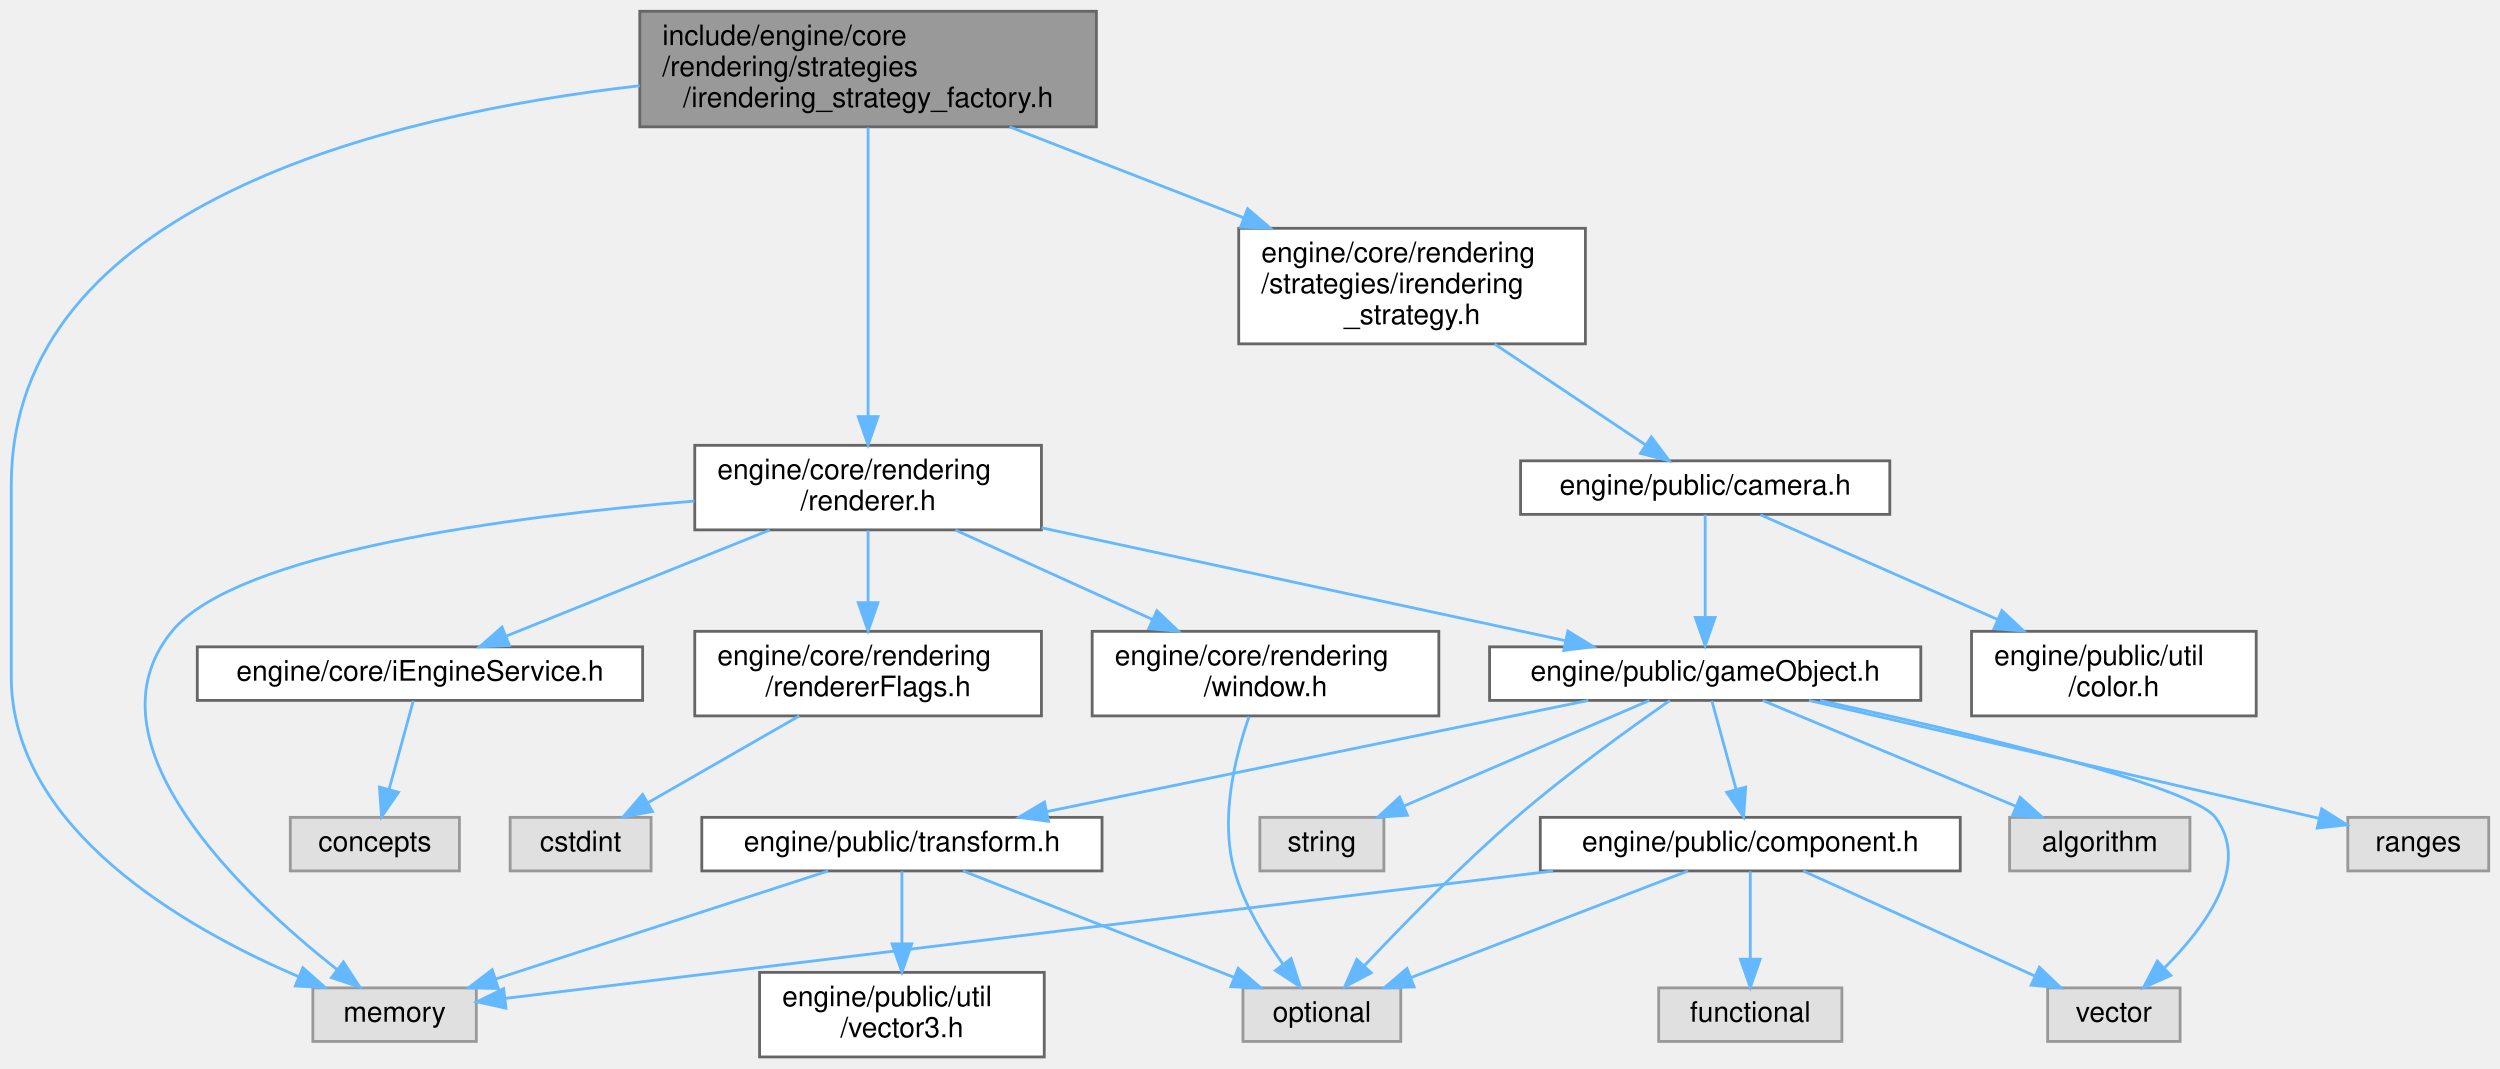
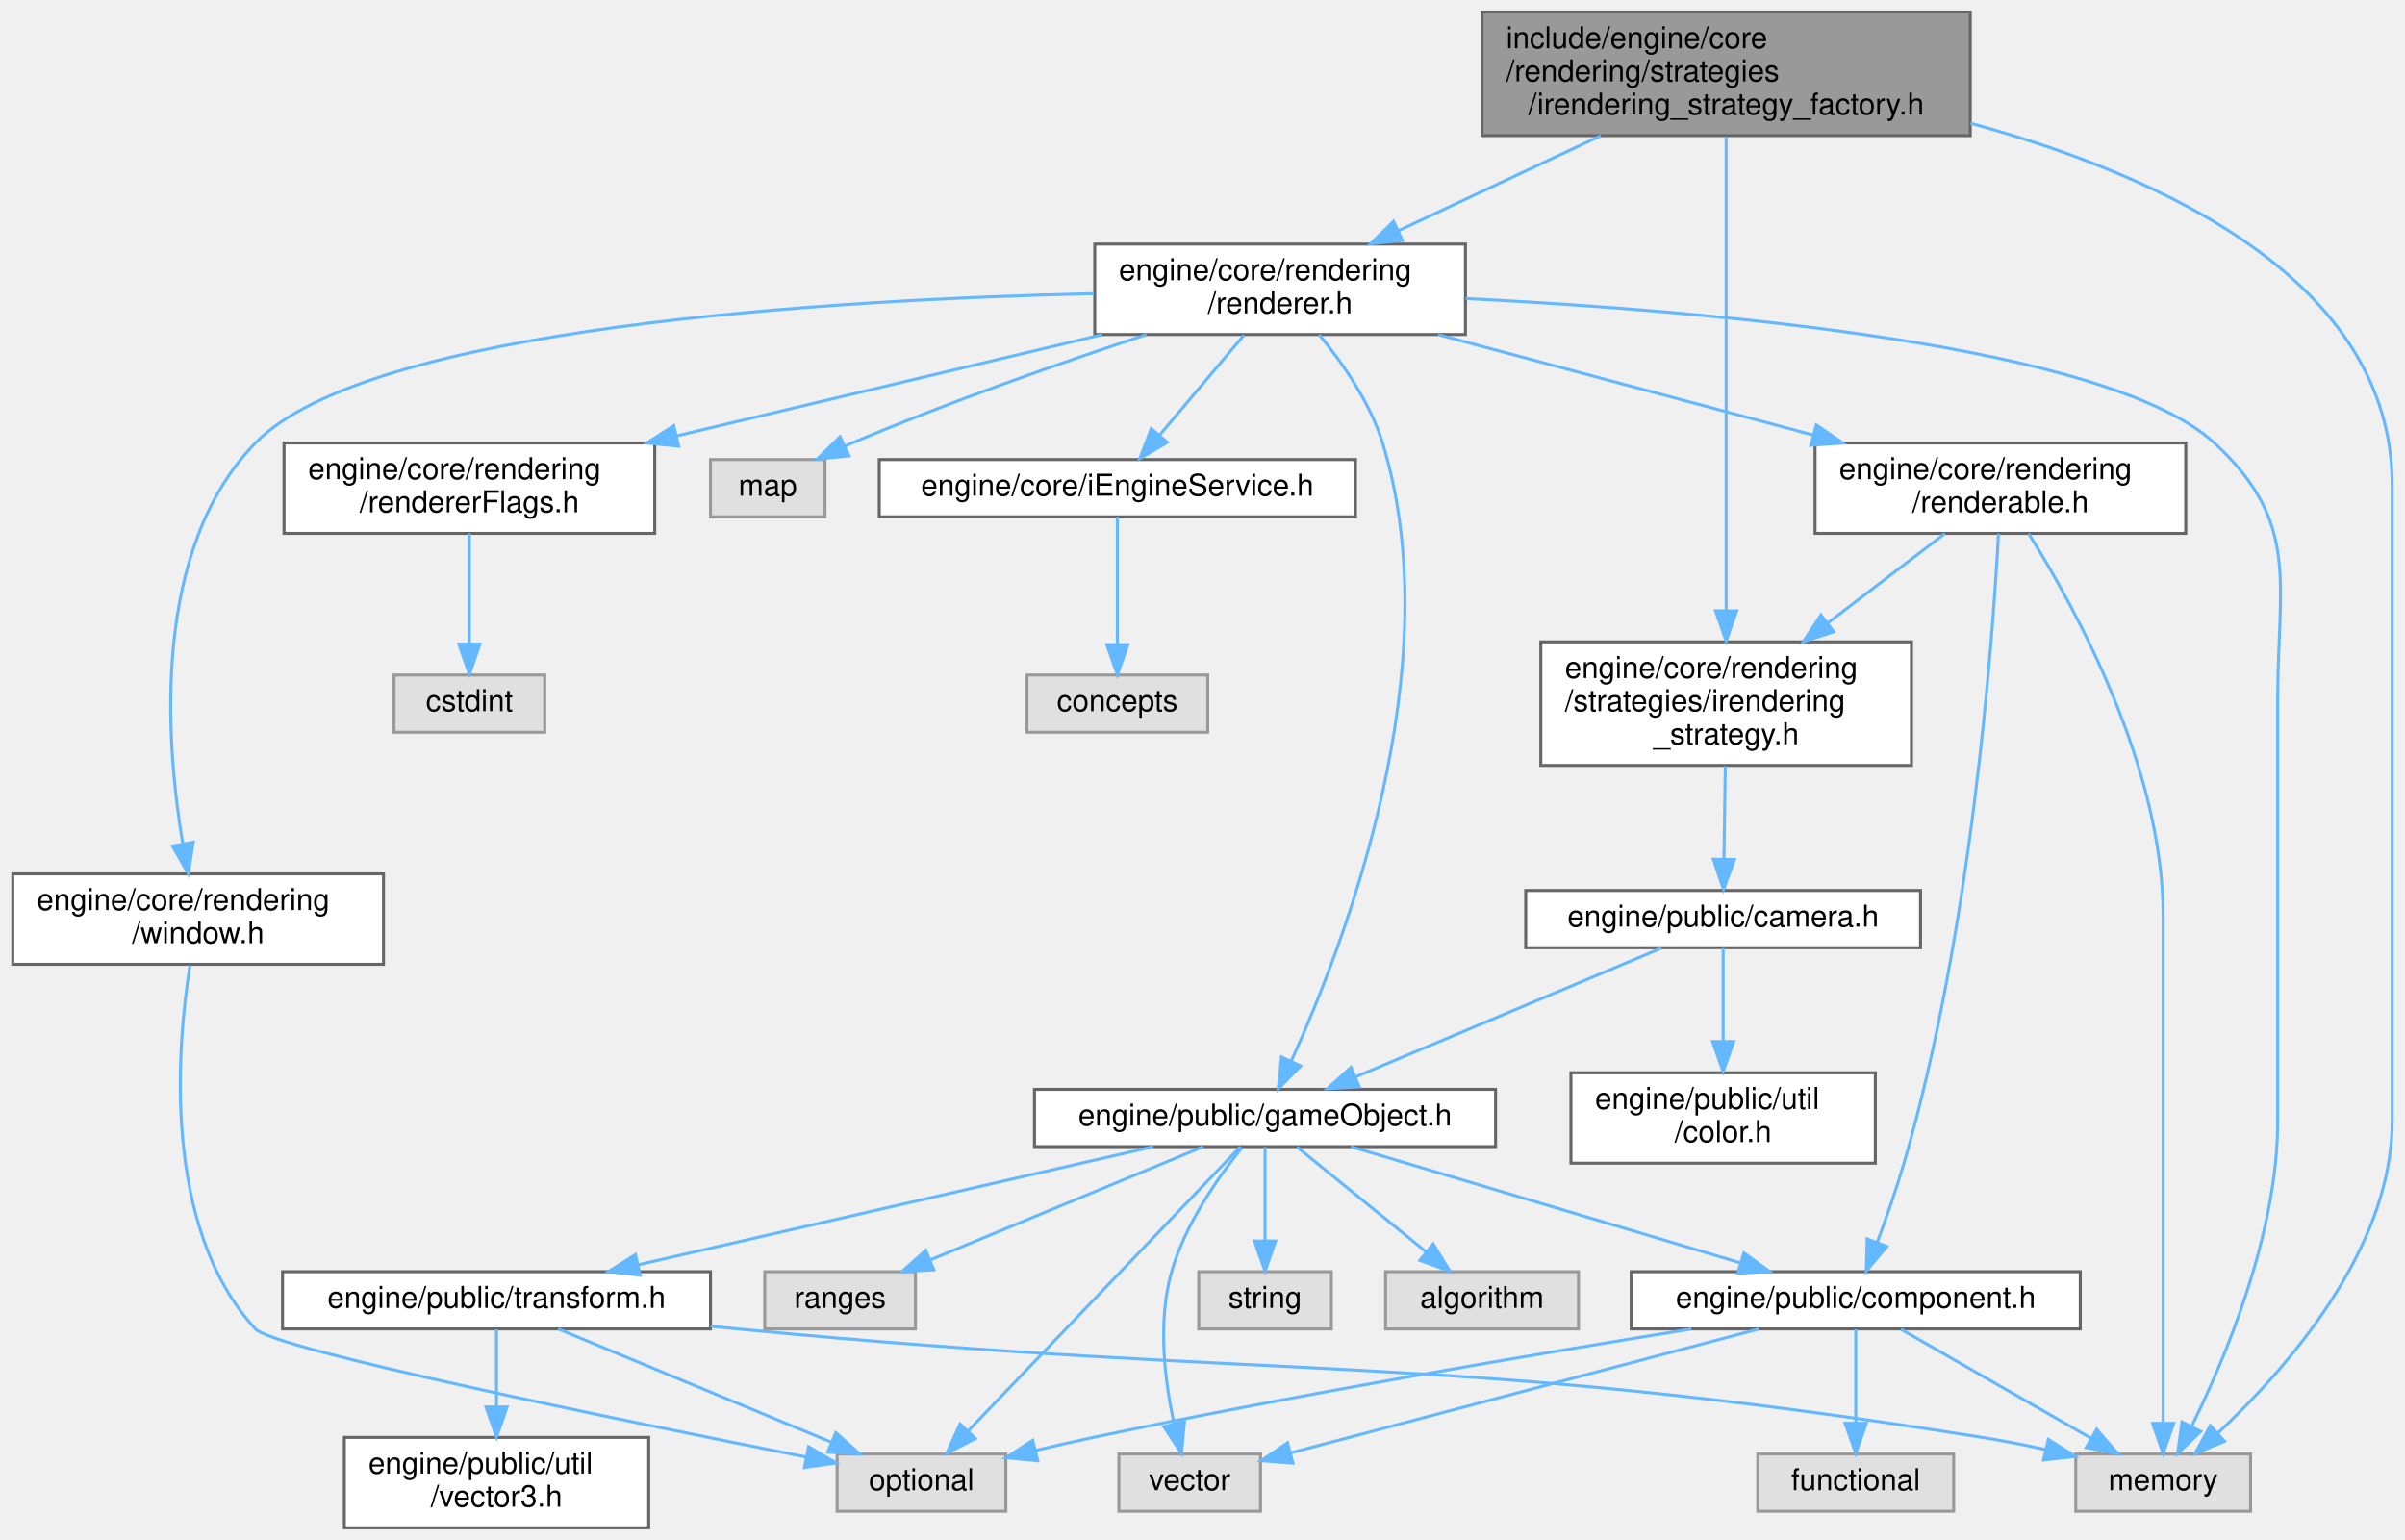
- <svg xmlns="http://www.w3.org/2000/svg" xmlns:xlink="http://www.w3.org/1999/xlink" width="887pt" height="379pt" viewBox="0.00 0.00 887.00 379.00">
-   <g id="graph0" class="graph" transform="scale(1 1) rotate(0) translate(4 375)">
+ <svg xmlns="http://www.w3.org/2000/svg" xmlns:xlink="http://www.w3.org/1999/xlink" width="798pt" height="511pt" viewBox="0.00 0.00 797.50 511.00">
+   <g id="graph0" class="graph" transform="scale(1 1) rotate(0) translate(4 507)">
    <g id="Node000001" class="node">
      <g id="a_Node000001">
        <a xlink:title=" ">
-           <polygon fill="#999999" stroke="#666666" points="385,-371 223,-371 223,-330 385,-330 385,-371" />
-           <text text-anchor="start" x="231" y="-359" font-family="Helvetica,sans-Serif" font-size="10.00">include/engine/core</text>
-           <text text-anchor="start" x="231" y="-348" font-family="Helvetica,sans-Serif" font-size="10.00">/rendering/strategies</text>
-           <text text-anchor="middle" x="304" y="-337" font-family="Helvetica,sans-Serif" font-size="10.00">/irendering_strategy_factory.h</text>
+           <polygon fill="#999999" stroke="#666666" points="649.5,-503 487.5,-503 487.5,-462 649.5,-462 649.5,-503" />
+           <text text-anchor="start" x="495.5" y="-491" font-family="Helvetica,sans-Serif" font-size="10.00">include/engine/core</text>
+           <text text-anchor="start" x="495.5" y="-480" font-family="Helvetica,sans-Serif" font-size="10.00">/rendering/strategies</text>
+           <text text-anchor="middle" x="568.5" y="-469" font-family="Helvetica,sans-Serif" font-size="10.00">/irendering_strategy_factory.h</text>
        </a>
      </g>
    </g>
    <g id="Node000002" class="node">
      <g id="a_Node000002">
        <a xlink:href="renderer_8h.html" target="_top" xlink:title=" ">
-           <polygon fill="white" stroke="#666666" points="365.5,-217 242.5,-217 242.5,-187 365.5,-187 365.5,-217" />
-           <text text-anchor="start" x="250.5" y="-205" font-family="Helvetica,sans-Serif" font-size="10.00">engine/core/rendering</text>
-           <text text-anchor="middle" x="304" y="-194" font-family="Helvetica,sans-Serif" font-size="10.00">/renderer.h</text>
+           <polygon fill="white" stroke="#666666" points="482,-426 359,-426 359,-396 482,-396 482,-426" />
+           <text text-anchor="start" x="367" y="-414" font-family="Helvetica,sans-Serif" font-size="10.00">engine/core/rendering</text>
+           <text text-anchor="middle" x="420.5" y="-403" font-family="Helvetica,sans-Serif" font-size="10.00">/renderer.h</text>
        </a>
      </g>
    </g>
    <g id="edge1_Node000001_Node000002" class="edge">
      <g id="a_edge1_Node000001_Node000002">
        <a xlink:title=" ">
-           <path fill="none" stroke="#63b8ff" d="M304,-329.74C304,-303.15 304,-255.87 304,-227.18" />
-           <polygon fill="#63b8ff" stroke="#63b8ff" points="307.5,-227.18 304,-217.18 300.5,-227.18 307.5,-227.18" />
-         </a>
-       </g>
-     </g>
-     <g id="Node000012" class="node">
-       <g id="a_Node000012">
-         <a xlink:title=" ">
-           <polygon fill="#e0e0e0" stroke="#999999" points="165,-24.5 107,-24.5 107,-5.5 165,-5.5 165,-24.5" />
-           <text text-anchor="middle" x="136" y="-12.5" font-family="Helvetica,sans-Serif" font-size="10.00">memory</text>
-         </a>
-       </g>
-     </g>
-     <g id="edge28_Node000001_Node000012" class="edge">
-       <g id="a_edge28_Node000001_Node000012">
-         <a xlink:title=" ">
-           <path fill="none" stroke="#63b8ff" d="M222.93,-344.59C132.88,-334.24 0,-302.16 0,-203 0,-203 0,-203 0,-135 0,-80.95 61.6,-45.75 101.89,-28.51" />
-           <polygon fill="#63b8ff" stroke="#63b8ff" points="103.45,-31.65 111.37,-24.61 100.79,-25.18 103.45,-31.65" />
-         </a>
-       </g>
-     </g>
-     <g id="Node000019" class="node">
-       <g id="a_Node000019">
+           <path fill="none" stroke="#63b8ff" d="M526.88,-461.96C505.82,-452.07 480.41,-440.13 459.7,-430.41" />
+           <polygon fill="#63b8ff" stroke="#63b8ff" points="461.09,-427.2 450.55,-426.11 458.12,-433.53 461.09,-427.2" />
+         </a>
+       </g>
+     </g>
+     <g id="Node000004" class="node">
+       <g id="a_Node000004">
+         <a xlink:title=" ">
+           <polygon fill="#e0e0e0" stroke="#999999" points="742.5,-24.5 684.5,-24.5 684.5,-5.5 742.5,-5.5 742.5,-24.5" />
+           <text text-anchor="middle" x="713.5" y="-12.5" font-family="Helvetica,sans-Serif" font-size="10.00">memory</text>
+         </a>
+       </g>
+     </g>
+     <g id="edge33_Node000001_Node000004" class="edge">
+       <g id="a_edge33_Node000001_Node000004">
+         <a xlink:title=" ">
+           <path fill="none" stroke="#63b8ff" d="M649.54,-466.11C712.61,-448.89 789.5,-413.96 789.5,-346 789.5,-346 789.5,-346 789.5,-135 789.5,-92.21 754.16,-52.44 731.68,-31.47" />
+           <polygon fill="#63b8ff" stroke="#63b8ff" points="733.84,-28.71 724.07,-24.63 729.16,-33.92 733.84,-28.71" />
+         </a>
+       </g>
+     </g>
+     <g id="Node000021" class="node">
+       <g id="a_Node000021">
        <a xlink:href="irendering__strategy_8h.html" target="_top" xlink:title=" ">
-           <polygon fill="white" stroke="#666666" points="558.5,-294 435.5,-294 435.5,-253 558.5,-253 558.5,-294" />
-           <text text-anchor="start" x="443.5" y="-282" font-family="Helvetica,sans-Serif" font-size="10.00">engine/core/rendering</text>
-           <text text-anchor="start" x="443.5" y="-271" font-family="Helvetica,sans-Serif" font-size="10.00">/strategies/irendering</text>
-           <text text-anchor="middle" x="497" y="-260" font-family="Helvetica,sans-Serif" font-size="10.00">_strategy.h</text>
-         </a>
-       </g>
-     </g>
-     <g id="edge24_Node000001_Node000019" class="edge">
-       <g id="a_edge24_Node000001_Node000019">
-         <a xlink:title=" ">
-           <path fill="none" stroke="#63b8ff" d="M354.2,-329.99C379.57,-320.13 410.53,-308.1 437.13,-297.77" />
-           <polygon fill="#63b8ff" stroke="#63b8ff" points="438.66,-300.93 446.71,-294.04 436.12,-294.4 438.66,-300.93" />
+           <polygon fill="white" stroke="#666666" points="630,-294 507,-294 507,-253 630,-253 630,-294" />
+           <text text-anchor="start" x="515" y="-282" font-family="Helvetica,sans-Serif" font-size="10.00">engine/core/rendering</text>
+           <text text-anchor="start" x="515" y="-271" font-family="Helvetica,sans-Serif" font-size="10.00">/strategies/irendering</text>
+           <text text-anchor="middle" x="568.5" y="-260" font-family="Helvetica,sans-Serif" font-size="10.00">_strategy.h</text>
+         </a>
+       </g>
+     </g>
+     <g id="edge32_Node000001_Node000021" class="edge">
+       <g id="a_edge32_Node000001_Node000021">
+         <a xlink:title=" ">
+           <path fill="none" stroke="#63b8ff" d="M568.5,-461.65C568.5,-425.18 568.5,-347.3 568.5,-304.4" />
+           <polygon fill="#63b8ff" stroke="#63b8ff" points="572,-304.29 568.5,-294.29 565,-304.29 572,-304.29" />
        </a>
      </g>
    </g>
    <g id="Node000003" class="node">
      <g id="a_Node000003">
-         <a xlink:href="i_engine_service_8h.html" target="_top" xlink:title=" ">
-           <polygon fill="white" stroke="#666666" points="224,-145.5 66,-145.5 66,-126.5 224,-126.5 224,-145.5" />
-           <text text-anchor="middle" x="145" y="-133.5" font-family="Helvetica,sans-Serif" font-size="10.00">engine/core/iEngineService.h</text>
+         <a xlink:title=" ">
+           <polygon fill="#e0e0e0" stroke="#999999" points="269.5,-354.5 231.5,-354.5 231.5,-335.5 269.5,-335.5 269.5,-354.5" />
+           <text text-anchor="middle" x="250.5" y="-342.5" font-family="Helvetica,sans-Serif" font-size="10.00">map</text>
        </a>
      </g>
    </g>
    <g id="edge2_Node000002_Node000003" class="edge">
      <g id="a_edge2_Node000002_Node000003">
        <a xlink:title=" ">
-           <path fill="none" stroke="#63b8ff" d="M269.11,-186.95C241.22,-175.73 202.51,-160.15 175.77,-149.39" />
-           <polygon fill="#63b8ff" stroke="#63b8ff" points="176.74,-146 166.16,-145.52 174.13,-152.5 176.74,-146" />
+           <path fill="none" stroke="#63b8ff" d="M376.14,-395.97C347.86,-386.63 310.62,-373.62 278.5,-360 277.67,-359.65 276.83,-359.28 275.98,-358.91" />
+           <polygon fill="#63b8ff" stroke="#63b8ff" points="277.46,-355.73 266.92,-354.64 274.48,-362.07 277.46,-355.73" />
+         </a>
+       </g>
+     </g>
+     <g id="edge3_Node000002_Node000004" class="edge">
+       <g id="a_edge3_Node000002_Node000004">
+         <a xlink:title=" ">
+           <path fill="none" stroke="#63b8ff" d="M482.07,-407.93C561.93,-403.96 695.23,-392.52 730.5,-360 759.27,-333.47 751.5,-313.63 751.5,-274.5 751.5,-274.5 751.5,-274.5 751.5,-135 751.5,-97.57 734.23,-56.53 722.98,-33.75" />
+           <polygon fill="#63b8ff" stroke="#63b8ff" points="725.99,-31.96 718.31,-24.65 719.76,-35.15 725.99,-31.96" />
        </a>
      </g>
    </g>
    <g id="Node000005" class="node">
      <g id="a_Node000005">
        <a xlink:href="renderer_flags_8h.html" target="_top" xlink:title=" ">
-           <polygon fill="white" stroke="#666666" points="365.5,-151 242.5,-151 242.5,-121 365.5,-121 365.5,-151" />
-           <text text-anchor="start" x="250.5" y="-139" font-family="Helvetica,sans-Serif" font-size="10.00">engine/core/rendering</text>
-           <text text-anchor="middle" x="304" y="-128" font-family="Helvetica,sans-Serif" font-size="10.00">/rendererFlags.h</text>
+           <polygon fill="white" stroke="#666666" points="213,-360 90,-360 90,-330 213,-330 213,-360" />
+           <text text-anchor="start" x="98" y="-348" font-family="Helvetica,sans-Serif" font-size="10.00">engine/core/rendering</text>
+           <text text-anchor="middle" x="151.5" y="-337" font-family="Helvetica,sans-Serif" font-size="10.00">/rendererFlags.h</text>
        </a>
      </g>
    </g>
    <g id="edge4_Node000002_Node000005" class="edge">
      <g id="a_edge4_Node000002_Node000005">
        <a xlink:title=" ">
-           <path fill="none" stroke="#63b8ff" d="M304,-186.8C304,-179.34 304,-169.99 304,-161.41" />
-           <polygon fill="#63b8ff" stroke="#63b8ff" points="307.5,-161.16 304,-151.16 300.5,-161.16 307.5,-161.16" />
+           <path fill="none" stroke="#63b8ff" d="M361.47,-395.95C319.86,-386.06 264,-372.77 220.36,-362.38" />
+           <polygon fill="#63b8ff" stroke="#63b8ff" points="220.93,-358.92 210.4,-360.01 219.31,-365.73 220.93,-358.92" />
        </a>
      </g>
    </g>
    <g id="Node000007" class="node">
      <g id="a_Node000007">
-         <a xlink:href="window_8h.html" target="_top" xlink:title=" ">
-           <polygon fill="white" stroke="#666666" points="506.5,-151 383.5,-151 383.5,-121 506.5,-121 506.5,-151" />
-           <text text-anchor="start" x="391.5" y="-139" font-family="Helvetica,sans-Serif" font-size="10.00">engine/core/rendering</text>
-           <text text-anchor="middle" x="445" y="-128" font-family="Helvetica,sans-Serif" font-size="10.00">/window.h</text>
+         <a xlink:href="game_object_8h.html" target="_top" xlink:title=" ">
+           <polygon fill="white" stroke="#666666" points="492,-145.5 339,-145.5 339,-126.5 492,-126.5 492,-145.5" />
+           <text text-anchor="middle" x="415.5" y="-133.5" font-family="Helvetica,sans-Serif" font-size="10.00">engine/public/gameObject.h</text>
        </a>
      </g>
    </g>
    <g id="edge6_Node000002_Node000007" class="edge">
      <g id="a_edge6_Node000002_Node000007">
        <a xlink:title=" ">
-           <path fill="none" stroke="#63b8ff" d="M334.94,-186.95C355.51,-177.62 382.73,-165.27 404.95,-155.18" />
-           <polygon fill="#63b8ff" stroke="#63b8ff" points="406.47,-158.33 414.13,-151.01 403.58,-151.96 406.47,-158.33" />
+           <path fill="none" stroke="#63b8ff" d="M433.49,-395.92C441.24,-386.51 450.36,-373.44 454.5,-360 477.33,-285.83 441.75,-193.43 424.27,-155.03" />
+           <polygon fill="#63b8ff" stroke="#63b8ff" points="427.31,-153.25 419.89,-145.69 420.97,-156.23 427.31,-153.25" />
+         </a>
+       </g>
+     </g>
+     <g id="Node000017" class="node">
+       <g id="a_Node000017">
+         <a xlink:href="i_engine_service_8h.html" target="_top" xlink:title=" ">
+           <polygon fill="white" stroke="#666666" points="445.5,-354.5 287.5,-354.5 287.5,-335.5 445.5,-335.5 445.5,-354.5" />
+           <text text-anchor="middle" x="366.5" y="-342.5" font-family="Helvetica,sans-Serif" font-size="10.00">engine/core/iEngineService.h</text>
+         </a>
+       </g>
+     </g>
+     <g id="edge21_Node000002_Node000017" class="edge">
+       <g id="a_edge21_Node000002_Node000017">
+         <a xlink:title=" ">
+           <path fill="none" stroke="#63b8ff" d="M408.52,-395.8C400.26,-386.01 389.26,-372.98 380.59,-362.7" />
+           <polygon fill="#63b8ff" stroke="#63b8ff" points="383.09,-360.23 373.96,-354.84 377.74,-364.74 383.09,-360.23" />
+         </a>
+       </g>
+     </g>
+     <g id="Node000019" class="node">
+       <g id="a_Node000019">
+         <a xlink:href="window_8h.html" target="_top" xlink:title=" ">
+           <polygon fill="white" stroke="#666666" points="123,-217 0,-217 0,-187 123,-187 123,-217" />
+           <text text-anchor="start" x="8" y="-205" font-family="Helvetica,sans-Serif" font-size="10.00">engine/core/rendering</text>
+           <text text-anchor="middle" x="61.5" y="-194" font-family="Helvetica,sans-Serif" font-size="10.00">/window.h</text>
+         </a>
+       </g>
+     </g>
+     <g id="edge23_Node000002_Node000019" class="edge">
+       <g id="a_edge23_Node000002_Node000019">
+         <a xlink:title=" ">
+           <path fill="none" stroke="#63b8ff" d="M358.67,-409.57C271.27,-407.58 118.03,-398.5 80.5,-360 46.09,-324.7 50.6,-261.67 56.37,-227.19" />
+           <polygon fill="#63b8ff" stroke="#63b8ff" points="59.86,-227.53 58.23,-217.07 52.98,-226.26 59.86,-227.53" />
+         </a>
+       </g>
+     </g>
+     <g id="Node000020" class="node">
+       <g id="a_Node000020">
+         <a xlink:href="renderable_8h.html" target="_top" xlink:title=" ">
+           <polygon fill="white" stroke="#666666" points="721,-360 598,-360 598,-330 721,-330 721,-360" />
+           <text text-anchor="start" x="606" y="-348" font-family="Helvetica,sans-Serif" font-size="10.00">engine/core/rendering</text>
+           <text text-anchor="middle" x="659.5" y="-337" font-family="Helvetica,sans-Serif" font-size="10.00">/renderable.h</text>
+         </a>
+       </g>
+     </g>
+     <g id="edge25_Node000002_Node000020" class="edge">
+       <g id="a_edge25_Node000002_Node000020">
+         <a xlink:title=" ">
+           <path fill="none" stroke="#63b8ff" d="M472.95,-395.95C509.53,-386.16 558.5,-373.05 597.09,-362.71" />
+           <polygon fill="#63b8ff" stroke="#63b8ff" points="598.42,-365.98 607.17,-360.01 596.61,-359.22 598.42,-365.98" />
+         </a>
+       </g>
+     </g>
+     <g id="Node000006" class="node">
+       <g id="a_Node000006">
+         <a xlink:title=" ">
+           <polygon fill="#e0e0e0" stroke="#999999" points="176.5,-283 126.5,-283 126.5,-264 176.5,-264 176.5,-283" />
+           <text text-anchor="middle" x="151.5" y="-271" font-family="Helvetica,sans-Serif" font-size="10.00">cstdint</text>
+         </a>
+       </g>
+     </g>
+     <g id="edge5_Node000005_Node000006" class="edge">
+       <g id="a_edge5_Node000005_Node000006">
+         <a xlink:title=" ">
+           <path fill="none" stroke="#63b8ff" d="M151.5,-329.94C151.5,-319.46 151.5,-305.05 151.5,-293.55" />
+           <polygon fill="#63b8ff" stroke="#63b8ff" points="155,-293.27 151.5,-283.27 148,-293.27 155,-293.27" />
+         </a>
+       </g>
+     </g>
+     <g id="Node000008" class="node">
+       <g id="a_Node000008">
+         <a xlink:href="component_8h.html" target="_top" xlink:title=" ">
+           <polygon fill="white" stroke="#666666" points="686,-85 537,-85 537,-66 686,-66 686,-85" />
+           <text text-anchor="middle" x="611.5" y="-73" font-family="Helvetica,sans-Serif" font-size="10.00">engine/public/component.h</text>
+         </a>
+       </g>
+     </g>
+     <g id="edge7_Node000007_Node000008" class="edge">
+       <g id="a_edge7_Node000007_Node000008">
+         <a xlink:title=" ">
+           <path fill="none" stroke="#63b8ff" d="M444,-126.49C478.11,-116.31 535.37,-99.22 573.29,-87.9" />
+           <polygon fill="#63b8ff" stroke="#63b8ff" points="574.38,-91.23 582.97,-85.02 572.38,-84.52 574.38,-91.23" />
+         </a>
+       </g>
+     </g>
+     <g id="Node000010" class="node">
+       <g id="a_Node000010">
+         <a xlink:title=" ">
+           <polygon fill="#e0e0e0" stroke="#999999" points="329.5,-24.5 273.5,-24.5 273.5,-5.5 329.5,-5.5 329.5,-24.5" />
+           <text text-anchor="middle" x="301.5" y="-12.5" font-family="Helvetica,sans-Serif" font-size="10.00">optional</text>
+         </a>
+       </g>
+     </g>
+     <g id="edge17_Node000007_Node000010" class="edge">
+       <g id="a_edge17_Node000007_Node000010">
+         <a xlink:title=" ">
+           <path fill="none" stroke="#63b8ff" d="M407.3,-126.44C388.41,-106.73 341.58,-57.84 317.05,-32.23" />
+           <polygon fill="#63b8ff" stroke="#63b8ff" points="319.38,-29.6 309.93,-24.8 314.32,-34.44 319.38,-29.6" />
+         </a>
+       </g>
+     </g>
+     <g id="Node000011" class="node">
+       <g id="a_Node000011">
+         <a xlink:title=" ">
+           <polygon fill="#e0e0e0" stroke="#999999" points="414,-24.5 367,-24.5 367,-5.5 414,-5.5 414,-24.5" />
+           <text text-anchor="middle" x="390.5" y="-12.5" font-family="Helvetica,sans-Serif" font-size="10.00">vector</text>
+         </a>
+       </g>
+     </g>
+     <g id="edge20_Node000007_Node000011" class="edge">
+       <g id="a_edge20_Node000007_Node000011">
+         <a xlink:title=" ">
+           <path fill="none" stroke="#63b8ff" d="M407.86,-126.16C400.24,-116.71 389.03,-100.91 384.5,-85 379.77,-68.39 382.23,-48.7 385.31,-34.62" />
+           <polygon fill="#63b8ff" stroke="#63b8ff" points="388.76,-35.24 387.78,-24.69 381.97,-33.55 388.76,-35.24" />
+         </a>
+       </g>
+     </g>
+     <g id="Node000012" class="node">
+       <g id="a_Node000012">
+         <a xlink:href="transform_8h.html" target="_top" xlink:title=" ">
+           <polygon fill="white" stroke="#666666" points="231.5,-85 89.5,-85 89.5,-66 231.5,-66 231.5,-85" />
+           <text text-anchor="middle" x="160.5" y="-73" font-family="Helvetica,sans-Serif" font-size="10.00">engine/public/transform.h</text>
+         </a>
+       </g>
+     </g>
+     <g id="edge12_Node000007_Node000012" class="edge">
+       <g id="a_edge12_Node000007_Node000012">
+         <a xlink:title=" ">
+           <path fill="none" stroke="#63b8ff" d="M378.42,-126.49C333.19,-116.12 256.68,-98.57 207.4,-87.26" />
+           <polygon fill="#63b8ff" stroke="#63b8ff" points="208.15,-83.84 197.62,-85.02 206.59,-90.66 208.15,-83.84" />
+         </a>
+       </g>
+     </g>
+     <g id="Node000014" class="node">
+       <g id="a_Node000014">
+         <a xlink:title=" ">
+           <polygon fill="#e0e0e0" stroke="#999999" points="519.5,-85 455.5,-85 455.5,-66 519.5,-66 519.5,-85" />
+           <text text-anchor="middle" x="487.5" y="-73" font-family="Helvetica,sans-Serif" font-size="10.00">algorithm</text>
+         </a>
+       </g>
+     </g>
+     <g id="edge16_Node000007_Node000014" class="edge">
+       <g id="a_edge16_Node000007_Node000014">
+         <a xlink:title=" ">
+           <path fill="none" stroke="#63b8ff" d="M426.12,-126.37C437.4,-117.21 455.42,-102.56 469.03,-91.51" />
+           <polygon fill="#63b8ff" stroke="#63b8ff" points="471.28,-94.19 476.83,-85.17 466.86,-88.76 471.28,-94.19" />
+         </a>
+       </g>
+     </g>
+     <g id="Node000015" class="node">
+       <g id="a_Node000015">
+         <a xlink:title=" ">
+           <polygon fill="#e0e0e0" stroke="#999999" points="299.5,-85 249.5,-85 249.5,-66 299.5,-66 299.5,-85" />
+           <text text-anchor="middle" x="274.5" y="-73" font-family="Helvetica,sans-Serif" font-size="10.00">ranges</text>
+         </a>
+       </g>
+     </g>
+     <g id="edge18_Node000007_Node000015" class="edge">
+       <g id="a_edge18_Node000007_Node000015">
+         <a xlink:title=" ">
+           <path fill="none" stroke="#63b8ff" d="M395,-126.49C371.19,-116.62 331.71,-100.23 304.46,-88.93" />
+           <polygon fill="#63b8ff" stroke="#63b8ff" points="305.61,-85.62 295.03,-85.02 302.92,-92.08 305.61,-85.62" />
+         </a>
+       </g>
+     </g>
+     <g id="Node000016" class="node">
+       <g id="a_Node000016">
+         <a xlink:title=" ">
+           <polygon fill="#e0e0e0" stroke="#999999" points="437.5,-85 393.5,-85 393.5,-66 437.5,-66 437.5,-85" />
+           <text text-anchor="middle" x="415.5" y="-73" font-family="Helvetica,sans-Serif" font-size="10.00">string</text>
+         </a>
+       </g>
+     </g>
+     <g id="edge19_Node000007_Node000016" class="edge">
+       <g id="a_edge19_Node000007_Node000016">
+         <a xlink:title=" ">
+           <path fill="none" stroke="#63b8ff" d="M415.5,-126.37C415.5,-118.25 415.5,-105.81 415.5,-95.39" />
+           <polygon fill="#63b8ff" stroke="#63b8ff" points="419,-95.17 415.5,-85.17 412,-95.17 419,-95.17" />
+         </a>
+       </g>
+     </g>
+     <g id="edge9_Node000008_Node000004" class="edge">
+       <g id="a_edge9_Node000008_Node000004">
+         <a xlink:title=" ">
+           <path fill="none" stroke="#63b8ff" d="M626.55,-65.87C643.12,-56.36 670,-40.95 689.49,-29.77" />
+           <polygon fill="#63b8ff" stroke="#63b8ff" points="691.45,-32.68 698.39,-24.67 687.97,-26.61 691.45,-32.68" />
        </a>
      </g>
    </g>
    <g id="Node000009" class="node">
      <g id="a_Node000009">
-         <a xlink:href="game_object_8h.html" target="_top" xlink:title=" ">
-           <polygon fill="white" stroke="#666666" points="677.5,-145.5 524.5,-145.5 524.5,-126.5 677.5,-126.5 677.5,-145.5" />
-           <text text-anchor="middle" x="601" y="-133.5" font-family="Helvetica,sans-Serif" font-size="10.00">engine/public/gameObject.h</text>
-         </a>
-       </g>
-     </g>
-     <g id="edge8_Node000002_Node000009" class="edge">
-       <g id="a_edge8_Node000002_Node000009">
-         <a xlink:title=" ">
-           <path fill="none" stroke="#63b8ff" d="M365.54,-187.74C420.65,-175.86 500.44,-158.67 551.52,-147.66" />
-           <polygon fill="#63b8ff" stroke="#63b8ff" points="552.3,-151.08 561.34,-145.55 550.82,-144.23 552.3,-151.08" />
-         </a>
-       </g>
-     </g>
-     <g id="edge23_Node000002_Node000012" class="edge">
-       <g id="a_edge23_Node000002_Node000012">
-         <a xlink:title=" ">
-           <path fill="none" stroke="#63b8ff" d="M242.4,-197.23C177.02,-191.79 79.99,-179.11 57,-151 24.65,-111.44 82.55,-57.09 115.49,-31.07" />
-           <polygon fill="#63b8ff" stroke="#63b8ff" points="117.85,-33.68 123.65,-24.81 113.59,-28.13 117.85,-33.68" />
-         </a>
-       </g>
-     </g>
-     <g id="Node000004" class="node">
-       <g id="a_Node000004">
-         <a xlink:title=" ">
-           <polygon fill="#e0e0e0" stroke="#999999" points="159,-85 99,-85 99,-66 159,-66 159,-85" />
-           <text text-anchor="middle" x="129" y="-73" font-family="Helvetica,sans-Serif" font-size="10.00">concepts</text>
-         </a>
-       </g>
-     </g>
-     <g id="edge3_Node000003_Node000004" class="edge">
-       <g id="a_edge3_Node000003_Node000004">
-         <a xlink:title=" ">
-           <path fill="none" stroke="#63b8ff" d="M142.64,-126.37C140.39,-118.16 136.94,-105.54 134.07,-95.05" />
-           <polygon fill="#63b8ff" stroke="#63b8ff" points="137.38,-93.89 131.37,-85.17 130.63,-95.74 137.38,-93.89" />
-         </a>
-       </g>
-     </g>
-     <g id="Node000006" class="node">
-       <g id="a_Node000006">
-         <a xlink:title=" ">
-           <polygon fill="#e0e0e0" stroke="#999999" points="227,-85 177,-85 177,-66 227,-66 227,-85" />
-           <text text-anchor="middle" x="202" y="-73" font-family="Helvetica,sans-Serif" font-size="10.00">cstdint</text>
-         </a>
-       </g>
-     </g>
-     <g id="edge5_Node000005_Node000006" class="edge">
-       <g id="a_edge5_Node000005_Node000006">
-         <a xlink:title=" ">
-           <path fill="none" stroke="#63b8ff" d="M279.57,-120.99C263.31,-111.66 242.05,-99.47 225.9,-90.21" />
-           <polygon fill="#63b8ff" stroke="#63b8ff" points="227.48,-87.08 217.06,-85.14 224,-93.15 227.48,-87.08" />
-         </a>
-       </g>
-     </g>
-     <g id="Node000008" class="node">
-       <g id="a_Node000008">
-         <a xlink:title=" ">
-           <polygon fill="#e0e0e0" stroke="#999999" points="493,-24.5 437,-24.5 437,-5.5 493,-5.5 493,-24.5" />
-           <text text-anchor="middle" x="465" y="-12.5" font-family="Helvetica,sans-Serif" font-size="10.00">optional</text>
-         </a>
-       </g>
-     </g>
-     <g id="edge7_Node000007_Node000008" class="edge">
-       <g id="a_edge7_Node000007_Node000008">
-         <a xlink:title=" ">
-           <path fill="none" stroke="#63b8ff" d="M439.18,-120.78C434.24,-106.67 428.72,-84.55 434,-66 437.4,-54.07 444.56,-42.2 451.14,-33.02" />
-           <polygon fill="#63b8ff" stroke="#63b8ff" points="454.09,-34.91 457.36,-24.84 448.52,-30.67 454.09,-34.91" />
-         </a>
-       </g>
-     </g>
-     <g id="edge19_Node000009_Node000008" class="edge">
-       <g id="a_edge19_Node000009_Node000008">
-         <a xlink:title=" ">
-           <path fill="none" stroke="#63b8ff" d="M588.49,-126.48C574.71,-116.91 552.11,-100.67 534,-85 514.51,-68.14 493.81,-46.95 480.23,-32.53" />
-           <polygon fill="#63b8ff" stroke="#63b8ff" points="482.5,-29.83 473.12,-24.91 477.38,-34.61 482.5,-29.83" />
-         </a>
-       </g>
-     </g>
-     <g id="Node000010" class="node">
-       <g id="a_Node000010">
-         <a xlink:href="component_8h.html" target="_top" xlink:title=" ">
-           <polygon fill="white" stroke="#666666" points="691.5,-85 542.5,-85 542.5,-66 691.5,-66 691.5,-85" />
-           <text text-anchor="middle" x="617" y="-73" font-family="Helvetica,sans-Serif" font-size="10.00">engine/public/component.h</text>
-         </a>
-       </g>
-     </g>
-     <g id="edge9_Node000009_Node000010" class="edge">
-       <g id="a_edge9_Node000009_Node000010">
-         <a xlink:title=" ">
-           <path fill="none" stroke="#63b8ff" d="M603.36,-126.37C605.61,-118.16 609.06,-105.54 611.93,-95.05" />
-           <polygon fill="#63b8ff" stroke="#63b8ff" points="615.37,-95.74 614.63,-85.17 608.62,-93.89 615.37,-95.74" />
+         <a xlink:title=" ">
+           <polygon fill="#e0e0e0" stroke="#999999" points="644,-24.5 579,-24.5 579,-5.5 644,-5.5 644,-24.5" />
+           <text text-anchor="middle" x="611.5" y="-12.5" font-family="Helvetica,sans-Serif" font-size="10.00">functional</text>
+         </a>
+       </g>
+     </g>
+     <g id="edge8_Node000008_Node000009" class="edge">
+       <g id="a_edge8_Node000008_Node000009">
+         <a xlink:title=" ">
+           <path fill="none" stroke="#63b8ff" d="M611.5,-65.87C611.5,-57.75 611.5,-45.31 611.5,-34.89" />
+           <polygon fill="#63b8ff" stroke="#63b8ff" points="615,-34.67 611.5,-24.67 608,-34.67 615,-34.67" />
+         </a>
+       </g>
+     </g>
+     <g id="edge10_Node000008_Node000010" class="edge">
+       <g id="a_edge10_Node000008_Node000010">
+         <a xlink:title=" ">
+           <path fill="none" stroke="#63b8ff" d="M557.01,-65.99C505.64,-57.72 426.58,-44.33 358.5,-30 352.28,-28.69 345.71,-27.19 339.33,-25.67" />
+           <polygon fill="#63b8ff" stroke="#63b8ff" points="340.08,-22.25 329.54,-23.28 338.42,-29.05 340.08,-22.25" />
+         </a>
+       </g>
+     </g>
+     <g id="edge11_Node000008_Node000011" class="edge">
+       <g id="a_edge11_Node000008_Node000011">
+         <a xlink:title=" ">
+           <path fill="none" stroke="#63b8ff" d="M579.36,-65.99C537.89,-55.02 466.07,-36 423.96,-24.86" />
+           <polygon fill="#63b8ff" stroke="#63b8ff" points="424.75,-21.45 414.19,-22.27 422.96,-28.21 424.75,-21.45" />
+         </a>
+       </g>
+     </g>
+     <g id="edge14_Node000012_Node000004" class="edge">
+       <g id="a_edge14_Node000012_Node000004">
+         <a xlink:title=" ">
+           <path fill="none" stroke="#63b8ff" d="M231.59,-66.88C234.6,-66.58 237.58,-66.28 240.5,-66 423.9,-48.27 471.55,-59.01 653.5,-30 660.31,-28.91 667.5,-27.49 674.44,-25.96" />
+           <polygon fill="#63b8ff" stroke="#63b8ff" points="675.41,-29.33 684.37,-23.68 673.84,-22.51 675.41,-29.33" />
+         </a>
+       </g>
+     </g>
+     <g id="edge15_Node000012_Node000010" class="edge">
+       <g id="a_edge15_Node000012_Node000010">
+         <a xlink:title=" ">
+           <path fill="none" stroke="#63b8ff" d="M181,-65.99C204.81,-56.12 244.29,-39.73 271.54,-28.43" />
+           <polygon fill="#63b8ff" stroke="#63b8ff" points="273.08,-31.58 280.97,-24.52 270.39,-25.12 273.08,-31.58" />
        </a>
      </g>
    </g>
    <g id="Node000013" class="node">
      <g id="a_Node000013">
-         <a xlink:title=" ">
-           <polygon fill="#e0e0e0" stroke="#999999" points="769.5,-24.5 722.5,-24.5 722.5,-5.5 769.5,-5.5 769.5,-24.5" />
-           <text text-anchor="middle" x="746" y="-12.5" font-family="Helvetica,sans-Serif" font-size="10.00">vector</text>
-         </a>
-       </g>
-     </g>
-     <g id="edge22_Node000009_Node000013" class="edge">
-       <g id="a_edge22_Node000009_Node000013">
-         <a xlink:title=" ">
-           <path fill="none" stroke="#63b8ff" d="M641.73,-126.46C692.42,-115.44 773.39,-96.32 782,-85 794.82,-68.15 778.46,-46.08 763.84,-31.49" />
-           <polygon fill="#63b8ff" stroke="#63b8ff" points="766.2,-28.91 756.51,-24.61 761.41,-34.01 766.2,-28.91" />
-         </a>
-       </g>
-     </g>
-     <g id="Node000014" class="node">
-       <g id="a_Node000014">
-         <a xlink:href="transform_8h.html" target="_top" xlink:title=" ">
-           <polygon fill="white" stroke="#666666" points="387,-85 245,-85 245,-66 387,-66 387,-85" />
-           <text text-anchor="middle" x="316" y="-73" font-family="Helvetica,sans-Serif" font-size="10.00">engine/public/transform.h</text>
-         </a>
-       </g>
-     </g>
-     <g id="edge14_Node000009_Node000014" class="edge">
-       <g id="a_edge14_Node000009_Node000014">
-         <a xlink:title=" ">
-           <path fill="none" stroke="#63b8ff" d="M559.56,-126.49C508.69,-116.05 422.43,-98.35 367.39,-87.05" />
-           <polygon fill="#63b8ff" stroke="#63b8ff" points="367.99,-83.6 357.49,-85.02 366.58,-90.46 367.99,-83.6" />
-         </a>
-       </g>
-     </g>
-     <g id="Node000016" class="node">
-       <g id="a_Node000016">
-         <a xlink:title=" ">
-           <polygon fill="#e0e0e0" stroke="#999999" points="773,-85 709,-85 709,-66 773,-66 773,-85" />
-           <text text-anchor="middle" x="741" y="-73" font-family="Helvetica,sans-Serif" font-size="10.00">algorithm</text>
-         </a>
-       </g>
-     </g>
-     <g id="edge18_Node000009_Node000016" class="edge">
-       <g id="a_edge18_Node000009_Node000016">
-         <a xlink:title=" ">
-           <path fill="none" stroke="#63b8ff" d="M621.36,-126.49C645,-116.62 684.2,-100.23 711.25,-88.93" />
-           <polygon fill="#63b8ff" stroke="#63b8ff" points="712.74,-92.1 720.62,-85.02 710.04,-85.64 712.74,-92.1" />
-         </a>
-       </g>
-     </g>
-     <g id="Node000017" class="node">
-       <g id="a_Node000017">
-         <a xlink:title=" ">
-           <polygon fill="#e0e0e0" stroke="#999999" points="879,-85 829,-85 829,-66 879,-66 879,-85" />
-           <text text-anchor="middle" x="854" y="-73" font-family="Helvetica,sans-Serif" font-size="10.00">ranges</text>
-         </a>
-       </g>
-     </g>
-     <g id="edge20_Node000009_Node000017" class="edge">
-       <g id="a_edge20_Node000009_Node000017">
-         <a xlink:title=" ">
-           <path fill="none" stroke="#63b8ff" d="M637.79,-126.49C686.31,-115.27 771.1,-95.67 818.81,-84.64" />
-           <polygon fill="#63b8ff" stroke="#63b8ff" points="819.73,-88.02 828.68,-82.35 818.15,-81.2 819.73,-88.02" />
+         <a xlink:href="vector3_8h.html" target="_top" xlink:title=" ">
+           <polygon fill="white" stroke="#666666" points="211,-30 110,-30 110,0 211,0 211,-30" />
+           <text text-anchor="start" x="118" y="-18" font-family="Helvetica,sans-Serif" font-size="10.00">engine/public/util</text>
+           <text text-anchor="middle" x="160.5" y="-7" font-family="Helvetica,sans-Serif" font-size="10.00">/vector3.h</text>
+         </a>
+       </g>
+     </g>
+     <g id="edge13_Node000012_Node000013" class="edge">
+       <g id="a_edge13_Node000012_Node000013">
+         <a xlink:title=" ">
+           <path fill="none" stroke="#63b8ff" d="M160.5,-65.87C160.5,-59.11 160.5,-49.35 160.5,-40.26" />
+           <polygon fill="#63b8ff" stroke="#63b8ff" points="164,-40.11 160.5,-30.11 157,-40.11 164,-40.11" />
        </a>
      </g>
    </g>
    <g id="Node000018" class="node">
      <g id="a_Node000018">
        <a xlink:title=" ">
-           <polygon fill="#e0e0e0" stroke="#999999" points="487,-85 443,-85 443,-66 487,-66 487,-85" />
-           <text text-anchor="middle" x="465" y="-73" font-family="Helvetica,sans-Serif" font-size="10.00">string</text>
-         </a>
-       </g>
-     </g>
-     <g id="edge21_Node000009_Node000018" class="edge">
-       <g id="a_edge21_Node000009_Node000018">
-         <a xlink:title=" ">
-           <path fill="none" stroke="#63b8ff" d="M581.22,-126.49C558.36,-116.66 520.51,-100.38 494.24,-89.08" />
-           <polygon fill="#63b8ff" stroke="#63b8ff" points="495.37,-85.75 484.8,-85.02 492.6,-92.18 495.37,-85.75" />
-         </a>
-       </g>
-     </g>
-     <g id="edge12_Node000010_Node000008" class="edge">
-       <g id="a_edge12_Node000010_Node000008">
-         <a xlink:title=" ">
-           <path fill="none" stroke="#63b8ff" d="M594.9,-65.99C569.01,-56.03 525.92,-39.45 496.53,-28.13" />
-           <polygon fill="#63b8ff" stroke="#63b8ff" points="497.72,-24.84 487.13,-24.52 495.2,-31.38 497.72,-24.84" />
-         </a>
-       </g>
-     </g>
-     <g id="Node000011" class="node">
-       <g id="a_Node000011">
-         <a xlink:title=" ">
-           <polygon fill="#e0e0e0" stroke="#999999" points="649.5,-24.5 584.5,-24.5 584.5,-5.5 649.5,-5.5 649.5,-24.5" />
-           <text text-anchor="middle" x="617" y="-12.5" font-family="Helvetica,sans-Serif" font-size="10.00">functional</text>
-         </a>
-       </g>
-     </g>
-     <g id="edge10_Node000010_Node000011" class="edge">
-       <g id="a_edge10_Node000010_Node000011">
-         <a xlink:title=" ">
-           <path fill="none" stroke="#63b8ff" d="M617,-65.87C617,-57.75 617,-45.31 617,-34.89" />
-           <polygon fill="#63b8ff" stroke="#63b8ff" points="620.5,-34.67 617,-24.67 613.5,-34.67 620.5,-34.67" />
-         </a>
-       </g>
-     </g>
-     <g id="edge11_Node000010_Node000012" class="edge">
-       <g id="a_edge11_Node000010_Node000012">
-         <a xlink:title=" ">
-           <path fill="none" stroke="#63b8ff" d="M547.06,-65.99C444.57,-53.53 256.95,-30.71 175.49,-20.8" />
-           <polygon fill="#63b8ff" stroke="#63b8ff" points="175.52,-17.28 165.18,-19.55 174.68,-24.23 175.52,-17.28" />
-         </a>
-       </g>
-     </g>
-     <g id="edge13_Node000010_Node000013" class="edge">
-       <g id="a_edge13_Node000010_Node000013">
-         <a xlink:title=" ">
-           <path fill="none" stroke="#63b8ff" d="M635.76,-65.99C657.35,-56.2 693.03,-40.02 717.93,-28.73" />
-           <polygon fill="#63b8ff" stroke="#63b8ff" points="719.56,-31.83 727.22,-24.52 716.67,-25.46 719.56,-31.83" />
-         </a>
-       </g>
-     </g>
-     <g id="edge17_Node000014_Node000008" class="edge">
-       <g id="a_edge17_Node000014_Node000008">
-         <a xlink:title=" ">
-           <path fill="none" stroke="#63b8ff" d="M337.67,-65.99C362.94,-56.07 404.91,-39.59 433.72,-28.28" />
-           <polygon fill="#63b8ff" stroke="#63b8ff" points="435.28,-31.43 443.31,-24.52 432.72,-24.91 435.28,-31.43" />
-         </a>
-       </g>
-     </g>
-     <g id="edge16_Node000014_Node000012" class="edge">
-       <g id="a_edge16_Node000014_Node000012">
-         <a xlink:title=" ">
-           <path fill="none" stroke="#63b8ff" d="M289.83,-65.99C258.77,-55.9 206.81,-39.01 171.98,-27.69" />
-           <polygon fill="#63b8ff" stroke="#63b8ff" points="172.8,-24.28 162.21,-24.52 170.63,-30.94 172.8,-24.28" />
-         </a>
-       </g>
-     </g>
-     <g id="Node000015" class="node">
-       <g id="a_Node000015">
-         <a xlink:href="vector3_8h.html" target="_top" xlink:title=" ">
-           <polygon fill="white" stroke="#666666" points="366.5,-30 265.5,-30 265.5,0 366.5,0 366.5,-30" />
-           <text text-anchor="start" x="273.5" y="-18" font-family="Helvetica,sans-Serif" font-size="10.00">engine/public/util</text>
-           <text text-anchor="middle" x="316" y="-7" font-family="Helvetica,sans-Serif" font-size="10.00">/vector3.h</text>
-         </a>
-       </g>
-     </g>
-     <g id="edge15_Node000014_Node000015" class="edge">
-       <g id="a_edge15_Node000014_Node000015">
-         <a xlink:title=" ">
-           <path fill="none" stroke="#63b8ff" d="M316,-65.87C316,-59.11 316,-49.35 316,-40.26" />
-           <polygon fill="#63b8ff" stroke="#63b8ff" points="319.5,-40.11 316,-30.11 312.5,-40.11 319.5,-40.11" />
-         </a>
-       </g>
-     </g>
-     <g id="Node000020" class="node">
-       <g id="a_Node000020">
-         <a xlink:href="camera_8h.html" target="_top" xlink:title=" ">
-           <polygon fill="white" stroke="#666666" points="666.5,-211.5 535.5,-211.5 535.5,-192.5 666.5,-192.5 666.5,-211.5" />
-           <text text-anchor="middle" x="601" y="-199.5" font-family="Helvetica,sans-Serif" font-size="10.00">engine/public/camera.h</text>
-         </a>
-       </g>
-     </g>
-     <g id="edge25_Node000019_Node000020" class="edge">
-       <g id="a_edge25_Node000019_Node000020">
-         <a xlink:title=" ">
-           <path fill="none" stroke="#63b8ff" d="M526.25,-252.96C543.32,-241.54 564.48,-227.41 579.92,-217.09" />
-           <polygon fill="#63b8ff" stroke="#63b8ff" points="581.91,-219.97 588.28,-211.5 578.02,-214.15 581.91,-219.97" />
-         </a>
-       </g>
-     </g>
-     <g id="edge26_Node000020_Node000009" class="edge">
-       <g id="a_edge26_Node000020_Node000009">
-         <a xlink:title=" ">
-           <path fill="none" stroke="#63b8ff" d="M601,-192.37C601,-183.16 601,-168.29 601,-156.27" />
-           <polygon fill="#63b8ff" stroke="#63b8ff" points="604.5,-155.91 601,-145.91 597.5,-155.91 604.5,-155.91" />
-         </a>
-       </g>
-     </g>
-     <g id="Node000021" class="node">
-       <g id="a_Node000021">
-         <a xlink:href="color_8h.html" target="_top" xlink:title=" ">
-           <polygon fill="white" stroke="#666666" points="796.5,-151 695.5,-151 695.5,-121 796.5,-121 796.5,-151" />
-           <text text-anchor="start" x="703.5" y="-139" font-family="Helvetica,sans-Serif" font-size="10.00">engine/public/util</text>
-           <text text-anchor="middle" x="746" y="-128" font-family="Helvetica,sans-Serif" font-size="10.00">/color.h</text>
+           <polygon fill="#e0e0e0" stroke="#999999" points="396.5,-283 336.5,-283 336.5,-264 396.5,-264 396.5,-283" />
+           <text text-anchor="middle" x="366.5" y="-271" font-family="Helvetica,sans-Serif" font-size="10.00">concepts</text>
+         </a>
+       </g>
+     </g>
+     <g id="edge22_Node000017_Node000018" class="edge">
+       <g id="a_edge22_Node000017_Node000018">
+         <a xlink:title=" ">
+           <path fill="none" stroke="#63b8ff" d="M366.5,-335.48C366.5,-325.06 366.5,-307.11 366.5,-293.38" />
+           <polygon fill="#63b8ff" stroke="#63b8ff" points="370,-293.09 366.5,-283.09 363,-293.09 370,-293.09" />
+         </a>
+       </g>
+     </g>
+     <g id="edge24_Node000019_Node000010" class="edge">
+       <g id="a_edge24_Node000019_Node000010">
+         <a xlink:title=" ">
+           <path fill="none" stroke="#63b8ff" d="M58.76,-186.6C54.47,-159.27 49.56,-99.61 80.5,-66 86.72,-59.25 201.41,-35.75 263.05,-23.52" />
+           <polygon fill="#63b8ff" stroke="#63b8ff" points="264.05,-26.89 273.18,-21.52 262.69,-20.03 264.05,-26.89" />
+         </a>
+       </g>
+     </g>
+     <g id="edge26_Node000020_Node000004" class="edge">
+       <g id="a_edge26_Node000020_Node000004">
+         <a xlink:title=" ">
+           <path fill="none" stroke="#63b8ff" d="M668.91,-329.87C684.38,-305.22 713.5,-252.28 713.5,-203 713.5,-203 713.5,-203 713.5,-135 713.5,-99.65 713.5,-58.4 713.5,-34.92" />
+           <polygon fill="#63b8ff" stroke="#63b8ff" points="717,-34.66 713.5,-24.66 710,-34.66 717,-34.66" />
+         </a>
+       </g>
+     </g>
+     <g id="edge31_Node000020_Node000008" class="edge">
+       <g id="a_edge31_Node000020_Node000008">
+         <a xlink:title=" ">
+           <path fill="none" stroke="#63b8ff" d="M658.86,-329.88C656.95,-294.19 649.94,-197.77 627.5,-121 624.94,-112.23 621.58,-102.68 618.6,-94.68" />
+           <polygon fill="#63b8ff" stroke="#63b8ff" points="621.84,-93.36 615.01,-85.26 615.3,-95.85 621.84,-93.36" />
        </a>
      </g>
    </g>
    <g id="edge27_Node000020_Node000021" class="edge">
      <g id="a_edge27_Node000020_Node000021">
        <a xlink:title=" ">
-           <path fill="none" stroke="#63b8ff" d="M620.56,-192.37C641.99,-182.91 677.01,-167.45 704.6,-155.27" />
-           <polygon fill="#63b8ff" stroke="#63b8ff" points="706.28,-158.36 714.02,-151.12 703.46,-151.95 706.28,-158.36" />
+           <path fill="none" stroke="#63b8ff" d="M641.08,-329.94C629.9,-321.4 615.29,-310.23 602.11,-300.17" />
+           <polygon fill="#63b8ff" stroke="#63b8ff" points="604.2,-297.36 594.13,-294.07 599.95,-302.92 604.2,-297.36" />
+         </a>
+       </g>
+     </g>
+     <g id="Node000022" class="node">
+       <g id="a_Node000022">
+         <a xlink:href="camera_8h.html" target="_top" xlink:title=" ">
+           <polygon fill="white" stroke="#666666" points="633,-211.5 502,-211.5 502,-192.5 633,-192.5 633,-211.5" />
+           <text text-anchor="middle" x="567.5" y="-199.5" font-family="Helvetica,sans-Serif" font-size="10.00">engine/public/camera.h</text>
+         </a>
+       </g>
+     </g>
+     <g id="edge28_Node000021_Node000022" class="edge">
+       <g id="a_edge28_Node000021_Node000022">
+         <a xlink:title=" ">
+           <path fill="none" stroke="#63b8ff" d="M568.22,-252.77C568.08,-243.08 567.91,-231.46 567.77,-221.88" />
+           <polygon fill="#63b8ff" stroke="#63b8ff" points="571.27,-221.77 567.63,-211.82 564.27,-221.87 571.27,-221.77" />
+         </a>
+       </g>
+     </g>
+     <g id="edge29_Node000022_Node000007" class="edge">
+       <g id="a_edge29_Node000022_Node000007">
+         <a xlink:title=" ">
+           <path fill="none" stroke="#63b8ff" d="M547,-192.37C520.94,-181.39 475.72,-162.36 445.71,-149.72" />
+           <polygon fill="#63b8ff" stroke="#63b8ff" points="446.73,-146.35 436.16,-145.7 444.02,-152.81 446.73,-146.35" />
+         </a>
+       </g>
+     </g>
+     <g id="Node000023" class="node">
+       <g id="a_Node000023">
+         <a xlink:href="color_8h.html" target="_top" xlink:title=" ">
+           <polygon fill="white" stroke="#666666" points="618,-151 517,-151 517,-121 618,-121 618,-151" />
+           <text text-anchor="start" x="525" y="-139" font-family="Helvetica,sans-Serif" font-size="10.00">engine/public/util</text>
+           <text text-anchor="middle" x="567.5" y="-128" font-family="Helvetica,sans-Serif" font-size="10.00">/color.h</text>
+         </a>
+       </g>
+     </g>
+     <g id="edge30_Node000022_Node000023" class="edge">
+       <g id="a_edge30_Node000022_Node000023">
+         <a xlink:title=" ">
+           <path fill="none" stroke="#63b8ff" d="M567.5,-192.37C567.5,-184.49 567.5,-172.45 567.5,-161.6" />
+           <polygon fill="#63b8ff" stroke="#63b8ff" points="571,-161.36 567.5,-151.36 564,-161.36 571,-161.36" />
        </a>
      </g>
    </g>
  </g>
</svg>
